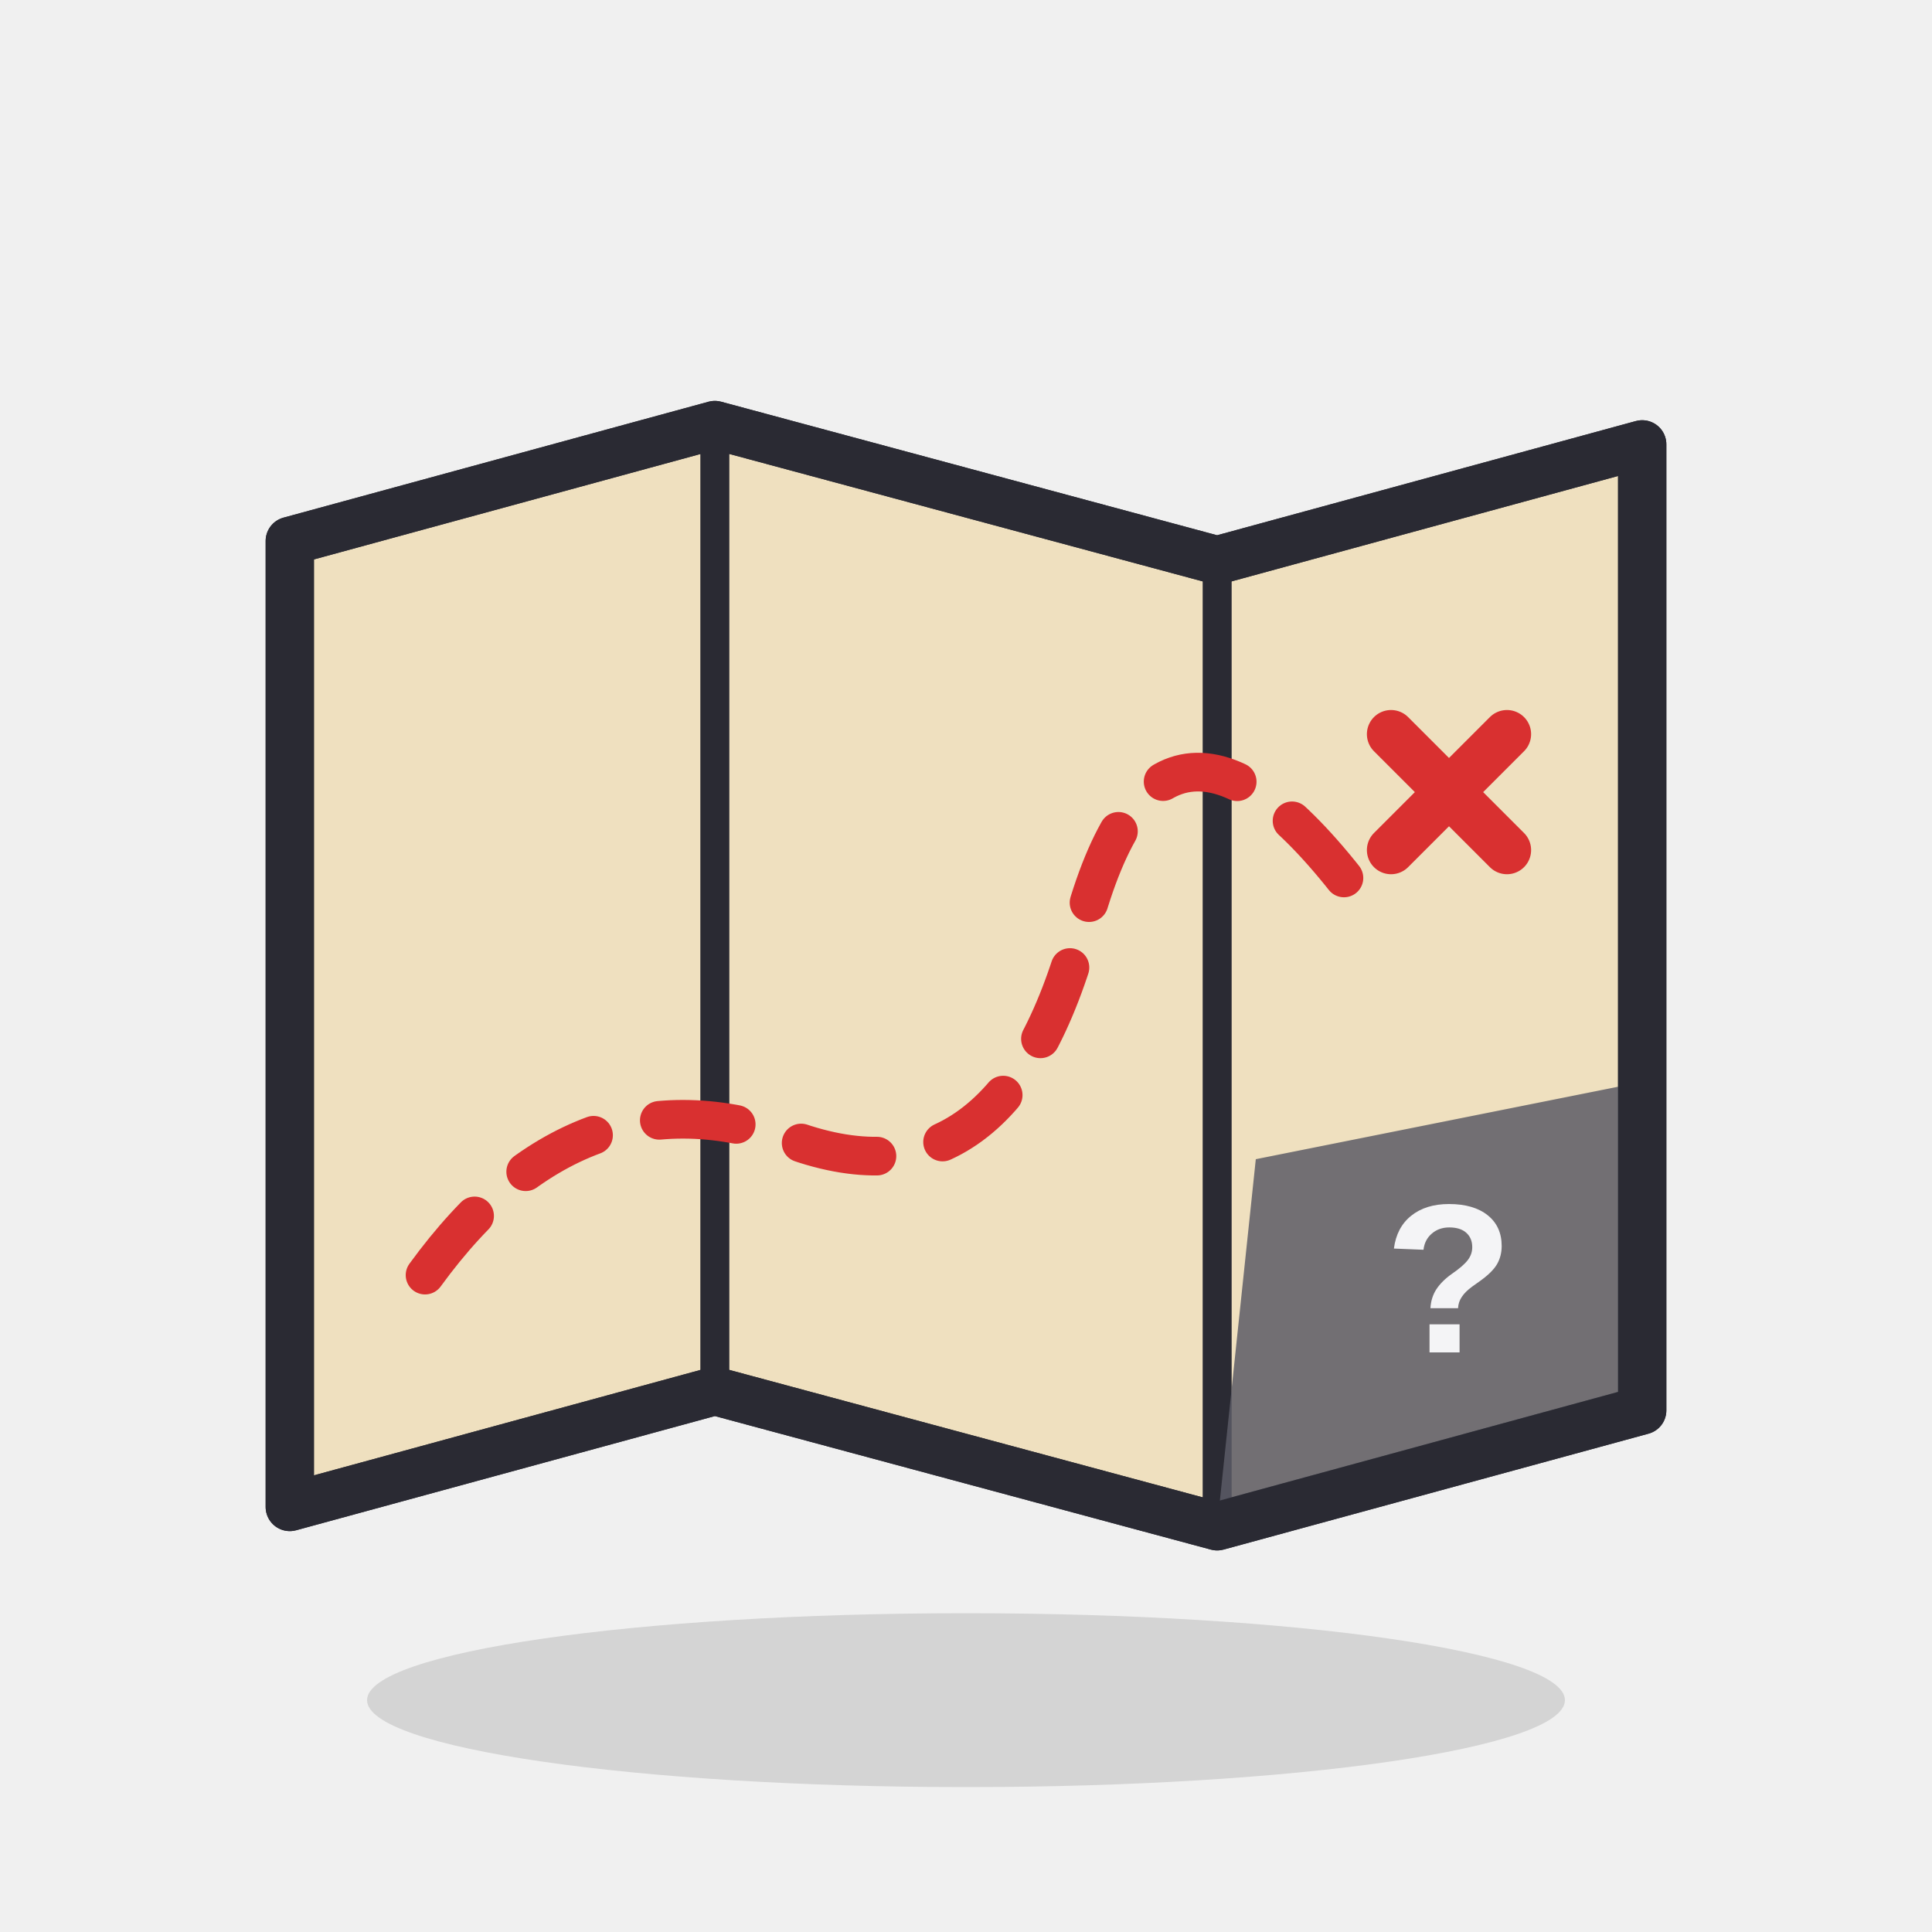
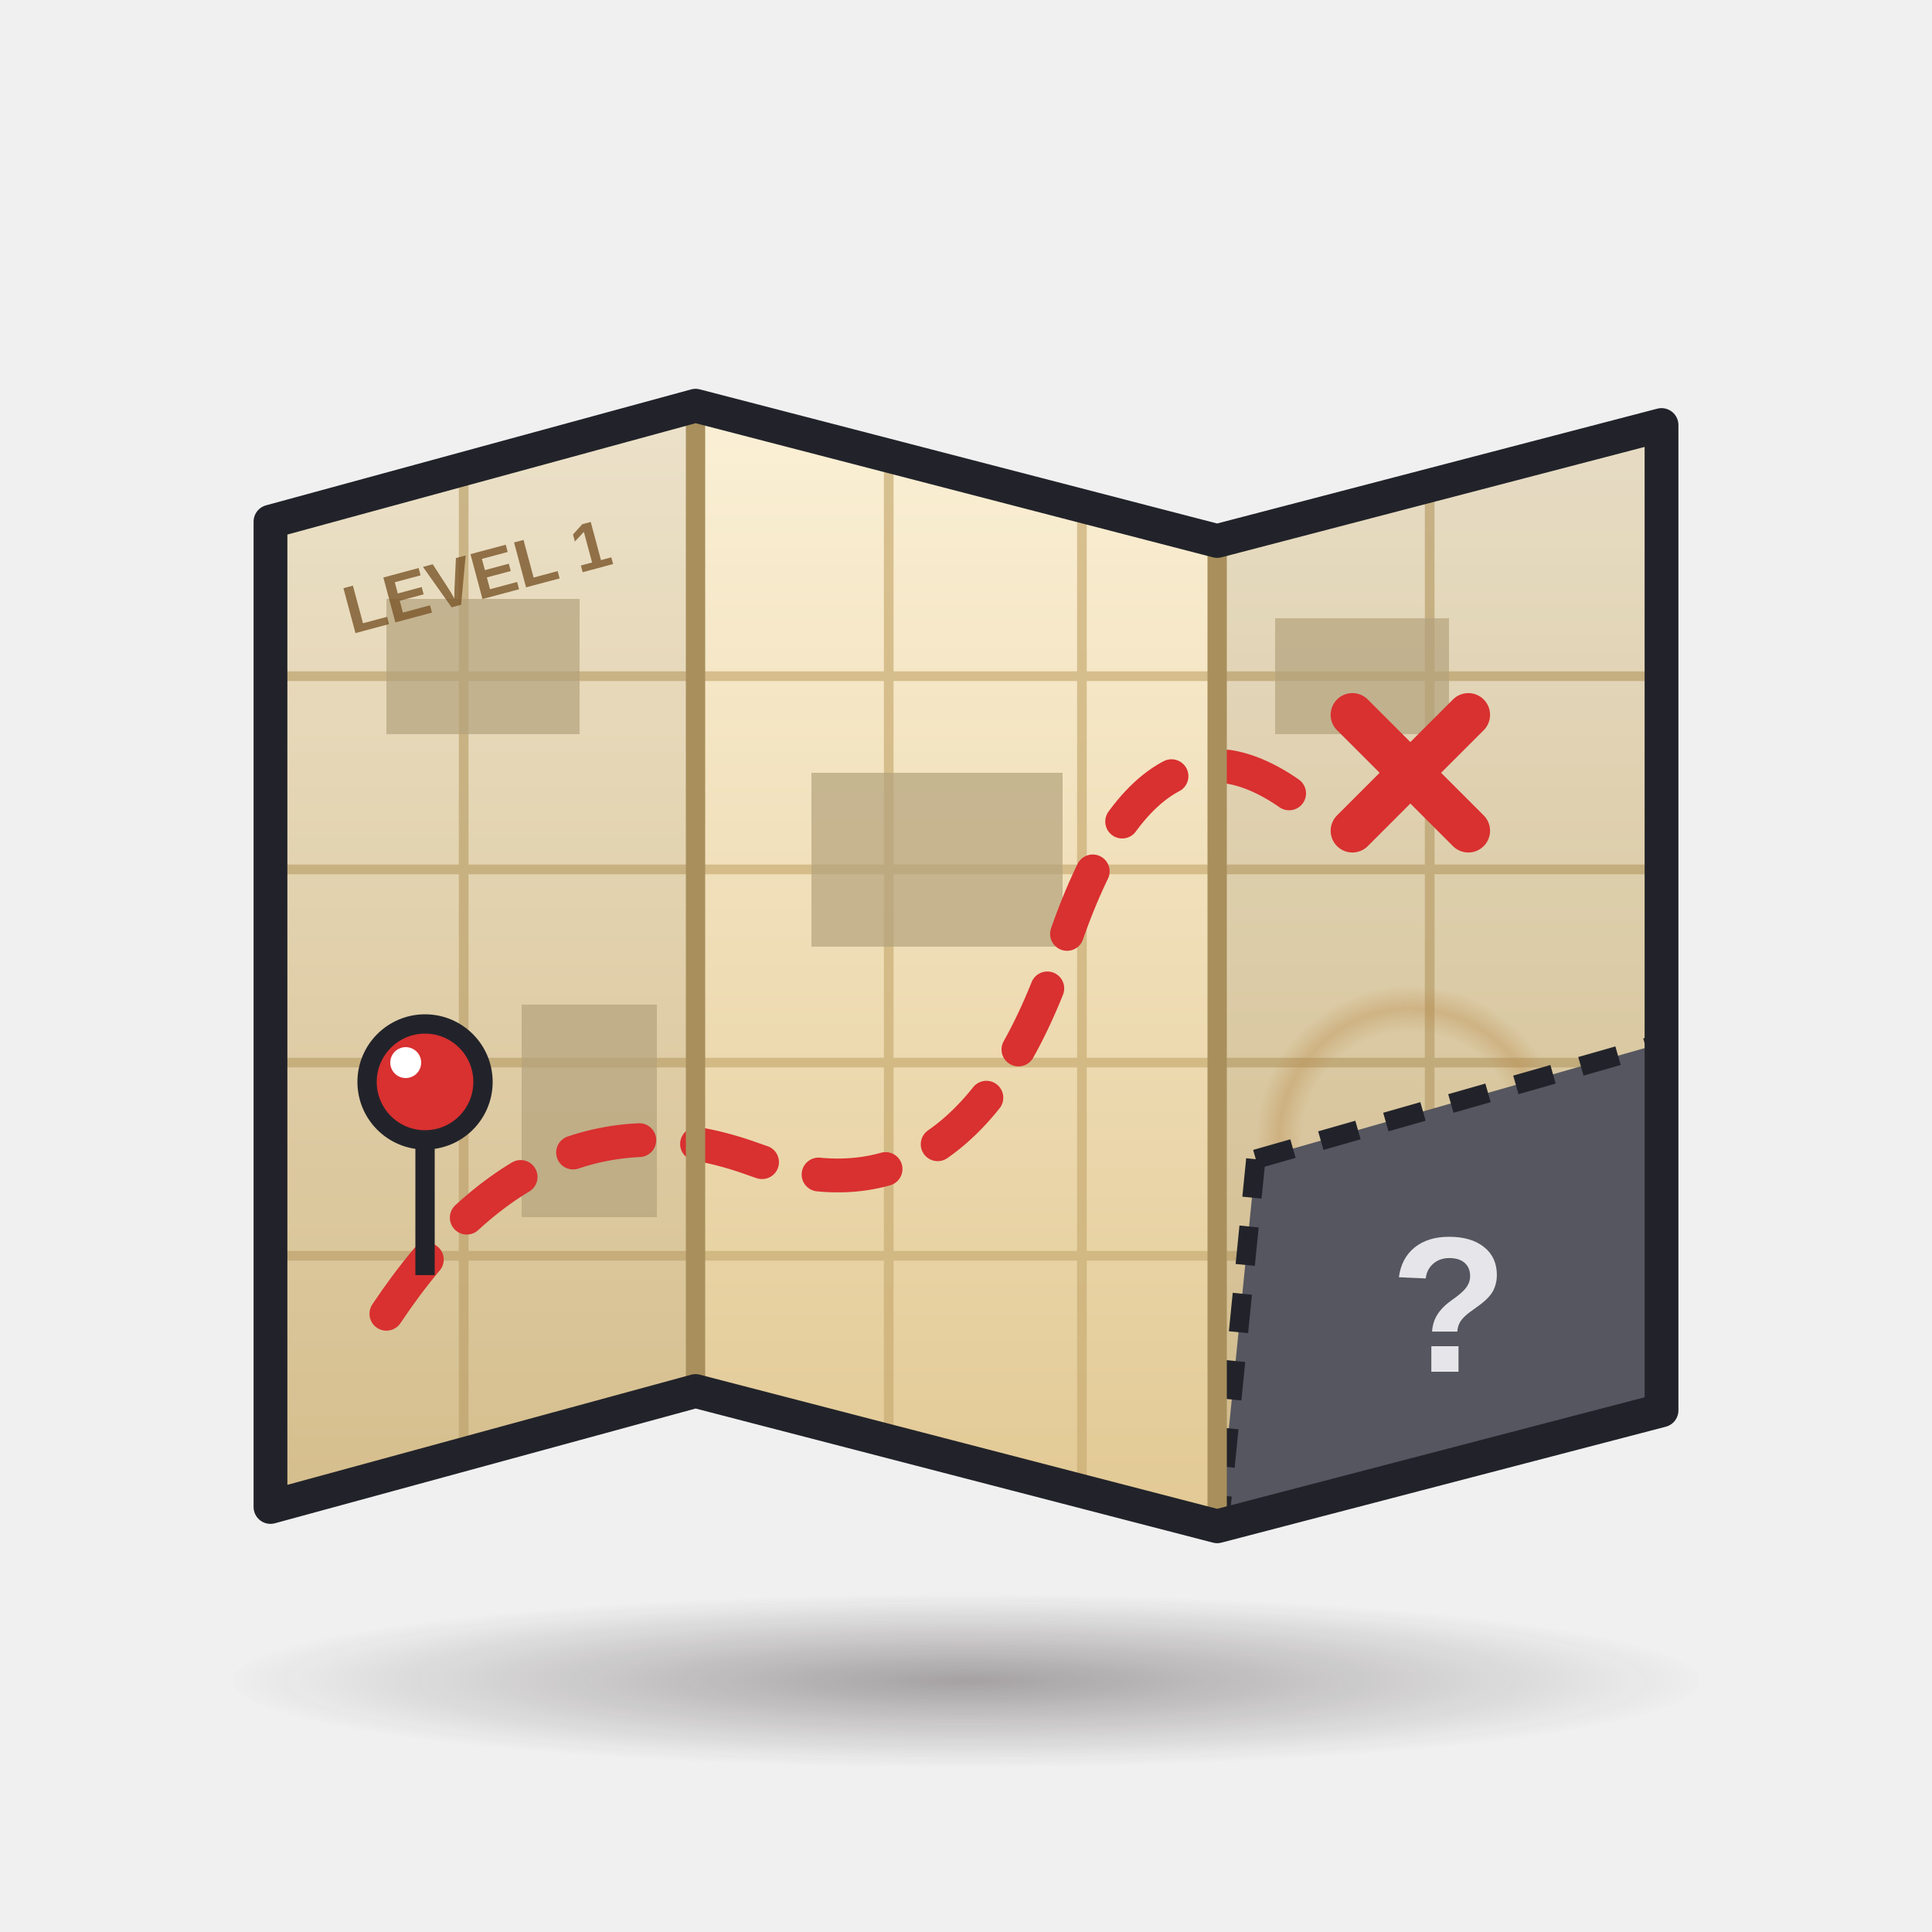
<svg xmlns="http://www.w3.org/2000/svg" viewBox="0 0 200 200">
-   <ellipse cx="100" cy="176" rx="62" ry="9" fill="#000" opacity=".12" />
-   <g stroke="#2a2a33" stroke-width="5" stroke-linejoin="round" stroke-linecap="round">
-     <path d="M30 56L74 44L126 58L170 46V146L126 158L74 144L30 156Z" fill="#efe0bf" />
-     <path d="M74 44V144M126 58V158" stroke-width="3" />
+   <defs>
+     <radialGradient id="sh" cx="0.5" cy="0.5" r="0.5">
+       <stop offset="0" stop-color="#1a1014" stop-opacity="0.35" />
+       <stop offset="1" stop-color="#1a1014" stop-opacity="0" />
+     </radialGradient>
+     <linearGradient id="al" x1="0" y1="0" x2="0" y2="1">
+       <stop offset="0" stop-color="#fbf0d6" />
+       <stop offset="1" stop-color="#e2c994" />
+     </linearGradient>
+     <clipPath id="cm">
+       <path d="M28 54L72 42L126 56L172 44V146L126 158L72 144L28 156Z" />
+     </clipPath>
+     <linearGradient id="fold" x1="0" y1="0" x2="1" y2="0">
+       <stop offset="0" stop-color="#000" stop-opacity="0.0" />
+       <stop offset="0.5" stop-color="#000" stop-opacity="0.12" />
+       <stop offset="1" stop-color="#000" stop-opacity="0" />
+     </linearGradient>
+     <radialGradient id="stain" cx="0.5" cy="0.5" r="0.5">
+       <stop offset="0" stop-color="#b98a4a" stop-opacity="0" />
+       <stop offset="0.7" stop-color="#b98a4a" stop-opacity="0.0" />
+       <stop offset="0.85" stop-color="#b98a4a" stop-opacity="0.35" />
+       <stop offset="1" stop-color="#b98a4a" stop-opacity="0" />
+     </radialGradient>
+   </defs>
+   <ellipse cx="100" cy="174" rx="76" ry="9" fill="url(#sh)" />
+   <path d="M28 54L72 42L126 56L172 44V146L126 158L72 144L28 156Z" fill="url(#al)" />
+   <g clip-path="url(#cm)">
+     <g stroke="#c9ad74" stroke-width="1" opacity=".7">
+       <path d="M28 70H172M28 90H172M28 110H172M28 130H172M48 40V160M92 40V160M112 40V160M148 40V160" />
+     </g>
+     <path d="M28 40L72 42V144L28 160Z" fill="#000" opacity=".06" />
+     <path d="M126 56L172 44V146L126 158Z" fill="#000" opacity=".08" />
+     <g fill="#b4a37c" opacity=".7">
+       <rect x="40" y="62" width="20" height="14" />
+       <rect x="84" y="80" width="26" height="18" />
+       <rect x="54" y="104" width="14" height="22" />
+       <rect x="132" y="64" width="18" height="12" />
+     </g>
+     <circle cx="146" cy="118" r="16" fill="url(#stain)" />
+     <path d="M130 120L172 108V150L126 160Z" fill="#55565f" />
+     <text x="150" y="142" font-family="Arial, sans-serif" font-size="20" font-weight="900" fill="#e6e6ea" text-anchor="middle">?</text>
  </g>
-   <path d="M44 132Q60 110 82 118T112 96T140 92" fill="none" stroke="#d93030" stroke-width="4" stroke-dasharray="8 7" stroke-linecap="round" />
-   <path d="M144 76L156 88M156 76L144 88" stroke="#d93030" stroke-width="5" stroke-linecap="round" />
-   <path d="M130 120L170 112V146L126 158Z" fill="#5c5c66" opacity=".85" />
-   <text x="150" y="140" font-family="Arial, sans-serif" font-weight="bold" font-size="22" fill="#f4f4f6" text-anchor="middle">?</text>
-   <path d="M30 56L74 44L126 58L170 46V146L126 158L74 144L30 156Z" fill="none" stroke="#2a2a33" stroke-width="5" stroke-linejoin="round" />
+   <path d="M130 120L172 108M130 120L126 160" stroke="#22232a" stroke-width="2" stroke-dasharray="4 3" />
+   <path d="M40 136Q56 112 78 120T110 98T138 86" fill="none" stroke="#d93030" stroke-width="3.5" stroke-dasharray="7 6" stroke-linecap="round" />
+   <path d="M140 74L152 86M152 74L140 86" stroke="#d93030" stroke-width="4.5" stroke-linecap="round" />
+   <path d="M72 42V144M126 56V158" stroke="#a88f5c" stroke-width="2" />
+   <path d="M28 54L72 42L126 56L172 44V146L126 158L72 144L28 156Z" fill="none" stroke="#22232a" stroke-width="3.5" stroke-linejoin="round" />
+   <g transform="translate(44 132)">
+     <path d="M0 0V-18" stroke="#22232a" stroke-width="2" />
+     <circle cy="-20" r="6" fill="#d93030" stroke="#22232a" stroke-width="2" />
+     <circle cx="-2" cy="-22" r="1.6" fill="#fff" />
+   </g>
+   <text x="50" y="62" font-family="Arial, sans-serif" font-size="7" font-weight="900" fill="#7a5528" opacity=".8" text-anchor="middle" transform="rotate(-15 50 62)">LEVEL 1</text>
</svg>
